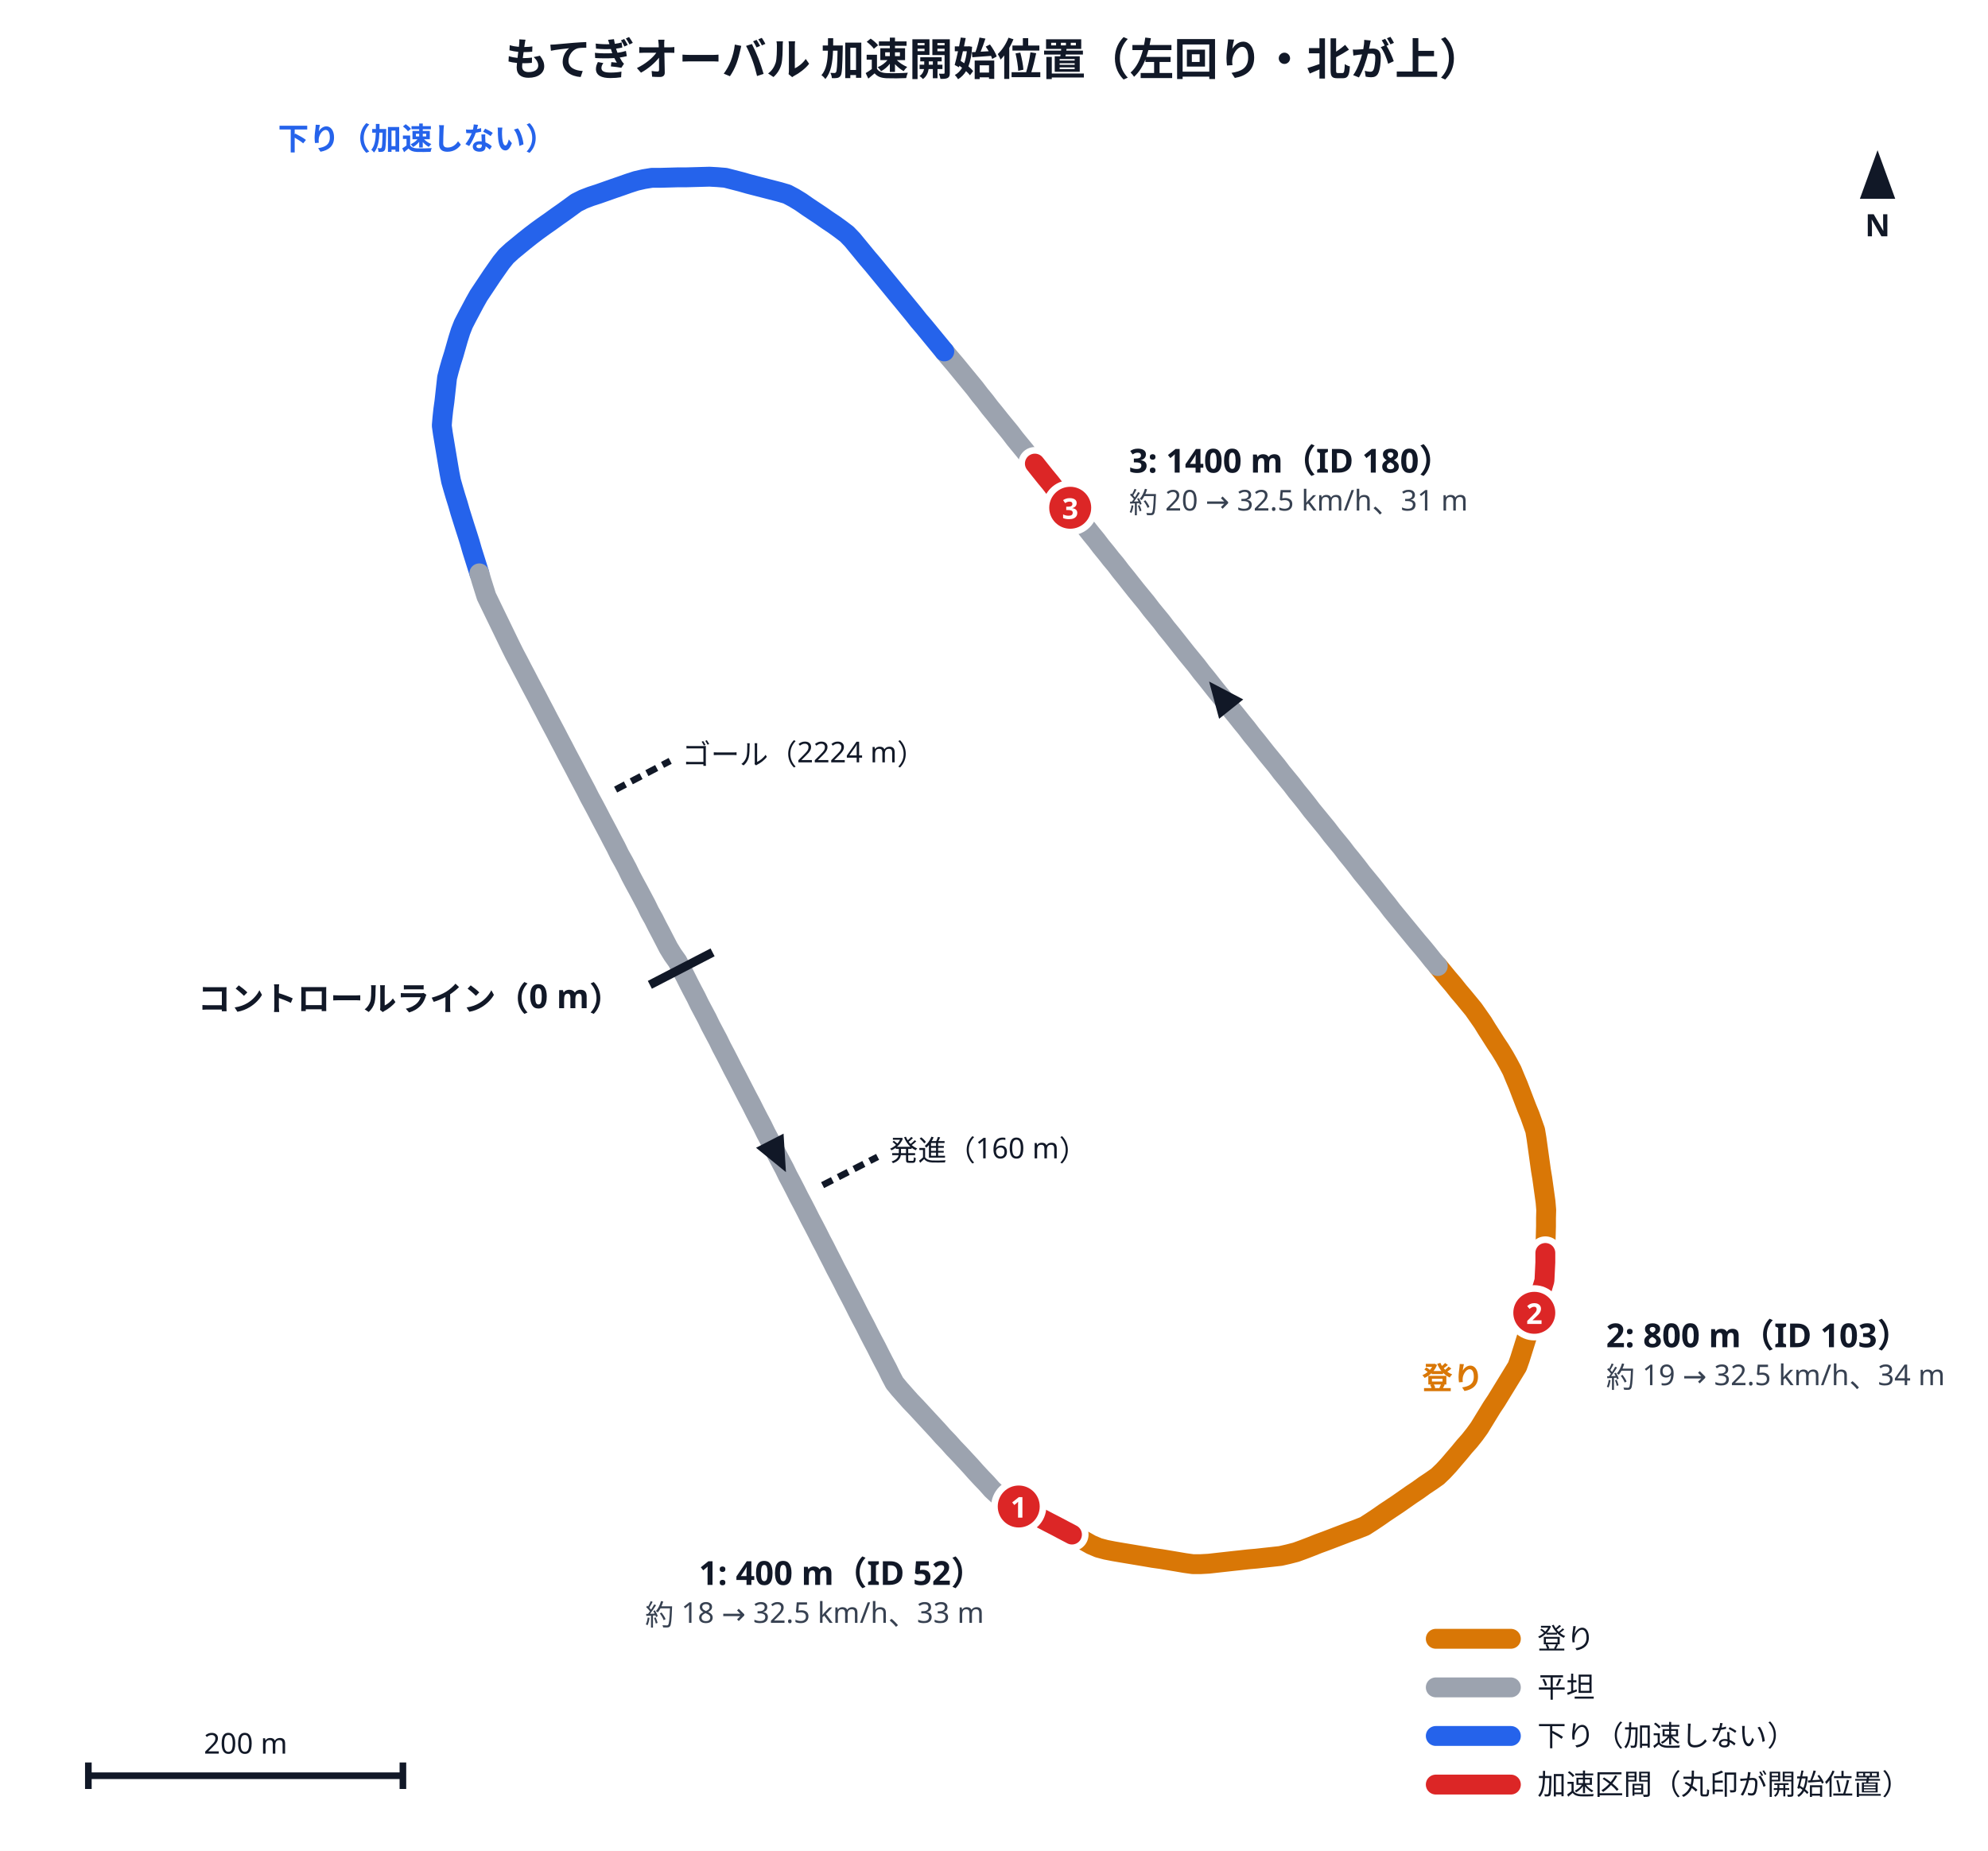
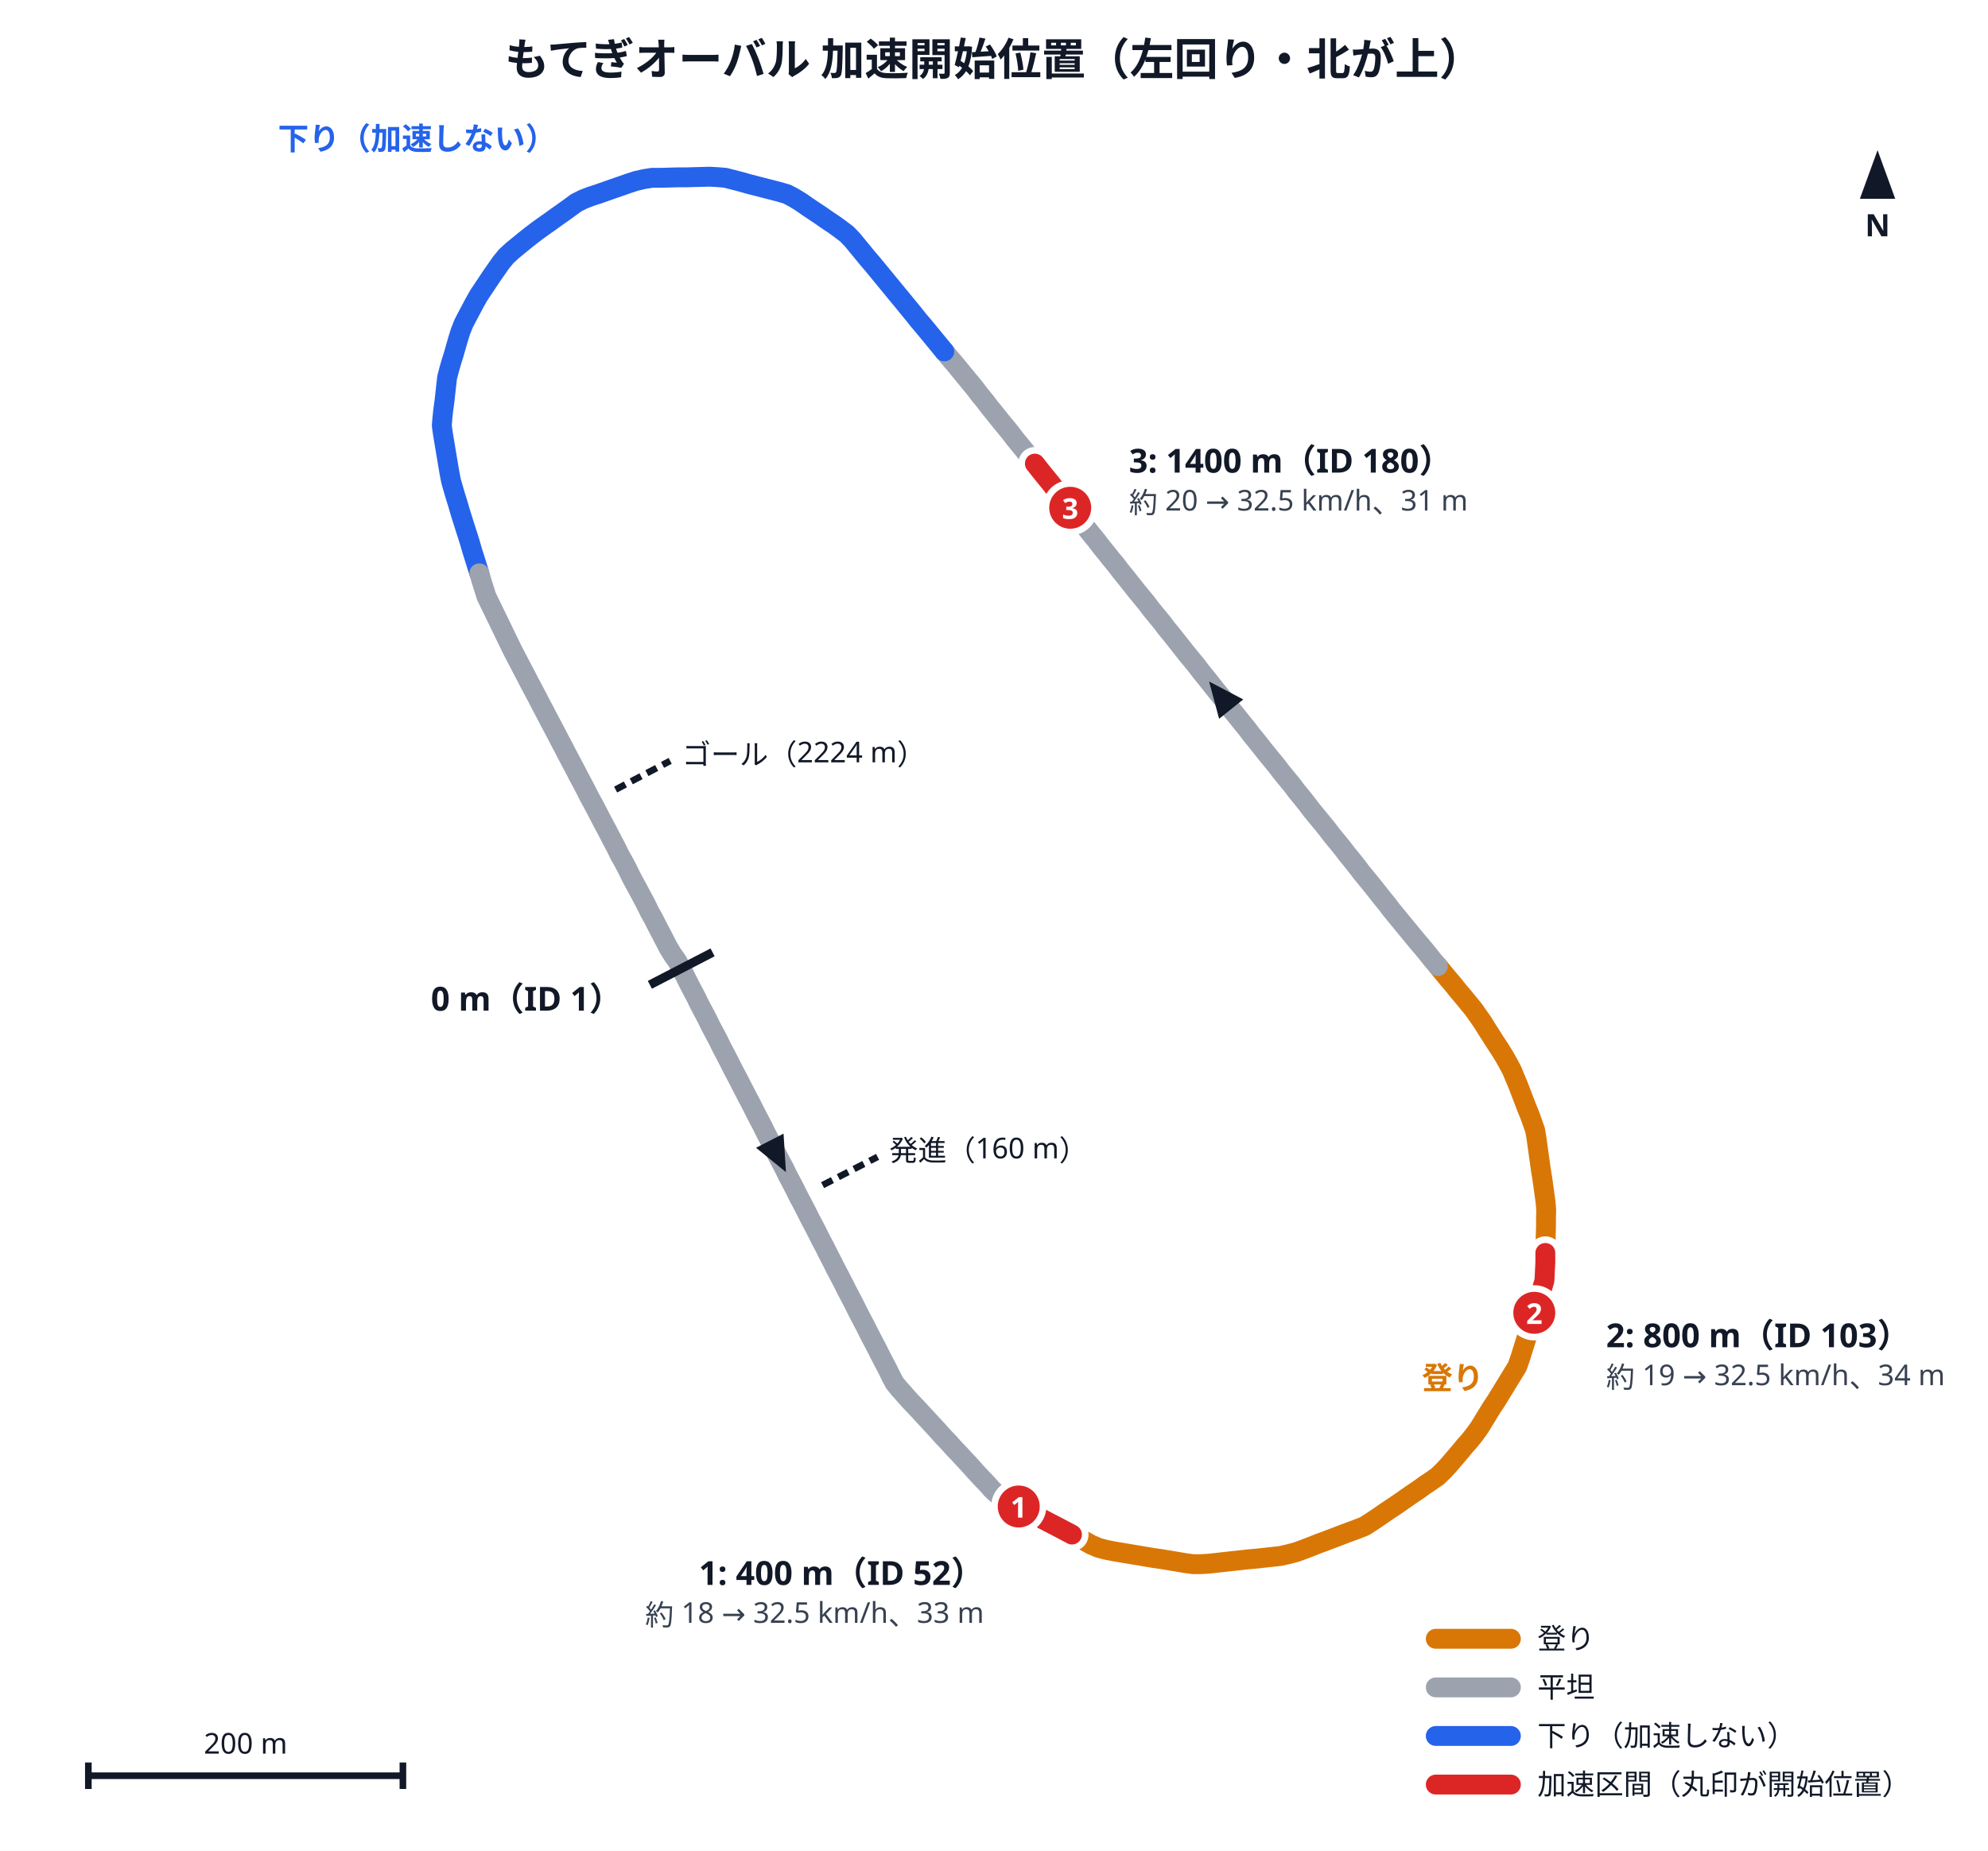
<svg xmlns="http://www.w3.org/2000/svg" viewBox="0 0 900 838" width="900" height="838" font-family="sans-serif">
  <rect width="100%" height="100%" fill="#ffffff" />
  <text x="450" y="34" text-anchor="middle" font-size="20" font-weight="bold" fill="#111827">もてぎオーバル 加速開始位置（左回り・北が上）</text>
  <polyline points="308.4,438.6 310.1,441.8 311.7,445.0 313.4,448.3 315.1,451.5 316.7,454.8 318.4,458.0 320.1,461.2 321.7,464.5 323.4,467.7 325.1,470.9 326.7,474.2 328.4,477.4 330.1,480.7 331.7,483.9 333.4,487.1 335.1,490.4 336.7,493.5 338.4,496.8 340.1,500.0 341.7,503.2 343.4,506.5 345.1,509.7 346.7,513.0 348.4,516.2 350.1,519.4 351.7,522.7 353.4,525.9 355.1,529.1 356.7,532.4 358.4,535.6 360.1,538.9 361.7,542.1 363.4,545.3 365.1,548.6 366.7,551.8 368.4,555.0 370.1,558.3 371.7,561.5 373.4,564.7 375.0,567.9 376.7,571.2 378.3,574.4 380.0,577.6 381.7,580.9 383.3,584.1 385.0,587.3 386.7,590.6 388.3,593.8 390.0,597.1 391.7,600.3 393.3,603.5 395.0,606.8 396.7,610.0 398.3,613.2 400.0,616.5 401.7,619.7 403.3,623.0 405.0,626.2 407.3,629.0 409.7,631.7 412.1,634.4 414.6,637.0 417.1,639.7 419.5,642.3 422.0,645.0 424.5,647.7 426.9,650.4 429.4,653.0 431.8,655.7 434.3,658.3 436.8,661.0 439.3,663.7 441.7,666.4 444.2,669.1 446.7,671.7 449.1,674.4 451.8,676.9 454.8,678.7 458.0,680.5 461.2,682.1 464.4,683.8 467.6,685.5 470.9,687.2 474.5,689.1" fill="none" stroke="#9ca3af" stroke-width="9" stroke-linecap="round" stroke-linejoin="round" />
  <polyline points="474.5,689.1 477.7,690.8 480.6,692.3 484.1,694.2 487.5,696.0 490.8,697.6 494.0,699.4 497.3,700.8 500.7,701.7 504.3,702.4 507.8,703.0 511.4,703.6 515.0,704.2 518.6,704.8 522.1,705.4 525.7,705.9 529.3,706.5 532.9,707.1 536.4,707.7 540.0,708.2 543.6,708.2 547.2,708.0 550.8,707.6 554.4,707.2 558.0,706.8 561.7,706.4 565.3,706.0 568.8,705.7 572.4,705.3 576.1,704.9 579.7,704.5 583.2,703.7 586.7,702.8 590.0,701.6 593.4,700.3 596.9,698.9 600.2,697.7 603.6,696.4 607.0,695.1 610.4,693.8 614.0,692.5 617.8,691.0 620.9,689.0 623.9,687.0 626.9,684.9 629.9,682.9 632.9,680.9 635.9,678.8 638.9,676.7 641.9,674.7 644.8,672.6 647.8,670.6 650.8,668.5 653.4,666.0 655.9,663.3 658.2,660.6 660.6,657.8 662.9,655.0 665.3,652.3 667.6,649.4 669.7,646.5 671.6,643.4 673.5,640.3 675.4,637.2 677.4,634.2 679.3,631.1 681.2,628.0 683.1,624.9 685.0,621.8 686.9,618.7 688.1,615.3 689.2,611.8 690.3,608.3 691.4,604.8 692.5,601.3 693.6,597.9 694.6,594.4 695.7,590.9 696.8,587.5 697.9,584.0 699.0,580.5 699.4,576.9 699.5,573.3 699.6,569.6 699.6,566.0 699.7,562.4 699.8,558.8 699.9,555.2 699.9,551.5 700.0,547.9 699.7,544.2 699.2,540.6 698.7,537.0 698.2,533.4 697.6,529.8 697.1,526.2 696.6,522.6 696.1,519.0 695.6,515.4 695.0,511.8 693.8,508.4 692.6,505.0 691.2,501.6 689.9,498.2 688.6,494.8 687.3,491.4 685.9,488.1 684.5,484.7 682.8,481.5 681.0,478.3 679.1,475.2 677.1,472.2 675.2,469.2 673.2,466.1 671.3,463.0 669.2,460.0 667.1,457.0 664.8,454.2 662.5,451.4 660.2,448.7 657.9,445.8 655.5,443.0 653.2,440.2 650.9,437.4" fill="none" stroke="#d97706" stroke-width="9" stroke-linecap="round" stroke-linejoin="round" />
  <polyline points="650.9,437.4 648.6,434.7 646.3,431.8 644.0,429.0 641.6,426.2 639.3,423.4 637.0,420.6 634.7,417.8 632.4,415.0 630.1,412.2 627.9,409.3 625.6,406.5 623.4,403.7 621.1,400.8 618.8,398.0 616.5,395.2 614.3,392.3 612.0,389.4 609.7,386.6 607.5,383.7 605.2,380.9 602.9,378.1 600.7,375.2 598.4,372.4 596.1,369.6 593.8,366.8 591.6,363.9 589.3,361.0 587.0,358.2 584.8,355.3 582.5,352.5 580.2,349.7 578.0,346.8 575.7,344.0 573.4,341.2 571.1,338.3 568.9,335.5 566.6,332.7 564.4,329.8 562.1,327.0 559.8,324.1 557.5,321.3 555.3,318.4 553.0,315.6 550.7,312.8 548.4,309.9 546.2,307.1 543.9,304.3 541.7,301.4 539.4,298.6 537.1,295.8 534.8,292.9 532.6,290.1 530.3,287.2 528.0,284.4 525.8,281.5 523.5,278.7 521.2,275.9 519.0,273.0 516.7,270.2 514.4,267.4 512.1,264.5 509.9,261.7 507.3,258.5 505.1,255.6 503.0,253.1 500.8,250.3 498.5,247.5 496.3,244.6 494.0,241.8 491.7,238.9 489.1,235.7 486.7,232.7 484.5,229.9 482.2,227.1 480.0,224.2 477.7,221.4 475.4,218.5 473.1,215.7 470.8,212.8 468.6,210.0 466.3,207.2 464.1,204.3 461.8,201.5 459.5,198.7 457.3,195.8 455.0,193.0 452.7,190.2 450.4,187.3 448.1,184.5 445.9,181.6 443.6,178.8 441.4,175.9 439.1,173.1 436.8,170.3 434.5,167.5 432.2,164.7 429.8,161.9 427.5,159.1" fill="none" stroke="#9ca3af" stroke-width="9" stroke-linecap="round" stroke-linejoin="round" />
  <polyline points="427.5,159.1 425.2,156.3 422.9,153.5 420.6,150.7 418.3,147.9 415.9,145.1 413.6,142.2 411.3,139.4 409.1,136.7 406.7,133.8 404.4,131.0 402.1,128.2 399.8,125.4 397.5,122.6 395.2,119.8 392.8,117.0 390.5,114.2 388.2,111.4 385.9,108.6 383.4,106.0 380.5,103.8 377.6,101.7 374.6,99.7 371.6,97.6 368.6,95.6 365.6,93.6 362.6,91.5 359.5,89.6 356.3,87.9 352.9,86.9 349.4,86.0 345.9,85.1 342.4,84.2 338.9,83.3 335.4,82.3 331.9,81.4 328.4,80.5 324.8,80.2 321.2,80.0 317.6,80.1 313.9,80.2 310.3,80.3 306.6,80.3 303.0,80.4 299.3,80.5 295.2,80.5 291.5,81.1 288.0,81.9 284.6,83.0 281.2,84.2 277.7,85.4 274.3,86.6 270.9,87.8 267.5,88.9 264.1,90.2 260.9,91.8 257.9,94.0 255.0,96.1 252.0,98.2 249.1,100.3 246.1,102.4 243.2,104.5 240.3,106.7 237.4,109.0 234.6,111.3 231.8,113.6 229.2,116.0 226.9,118.8 224.8,121.8 222.7,124.8 220.7,127.8 218.7,130.8 216.7,133.8 214.9,137.0 213.2,140.2 211.5,143.4 209.8,146.7 208.5,150.0 207.4,153.5 206.4,157.0 205.4,160.5 204.3,164.0 203.3,167.5 202.4,171.0 202.0,174.6 201.6,178.2 201.2,181.8 200.7,185.4 200.3,189.1 200.0,192.7 200.5,196.3 201.1,199.9 201.7,203.5 202.3,207.1 202.9,210.7 203.5,214.2 204.2,217.8 205.2,221.3 206.2,224.7 207.3,228.2 208.3,231.7 209.4,235.2 210.5,238.7 211.6,242.1 212.7,245.6 213.7,249.1 214.8,252.6 215.9,256.1 217.0,259.6" fill="none" stroke="#2563eb" stroke-width="9" stroke-linecap="round" stroke-linejoin="round" />
  <polyline points="217.0,259.6 218.0,263.0 219.1,266.5 220.2,270.0 221.8,273.3 223.4,276.6 225.0,279.9 226.6,283.2 228.2,286.5 229.8,289.8 231.4,293.1 233.0,296.3 234.7,299.5 236.4,302.8 238.1,306.0 239.8,309.3 241.5,312.5 243.2,315.7 244.9,319.0 246.6,322.2 248.3,325.5 250.0,328.7 251.7,331.9 253.4,335.2 255.1,338.4 256.8,341.7 258.5,344.9 260.2,348.1 261.9,351.4 263.6,354.6 265.3,357.8 266.9,361.0 268.7,364.3 270.4,367.5 272.1,370.8 273.8,374.0 275.5,377.2 277.2,380.5 278.9,383.7 280.5,387.0 282.3,390.2 284.0,393.4 285.6,396.7 287.3,399.9 289.1,403.2 290.8,406.4 292.5,409.6 294.1,412.9 295.9,416.1 297.5,419.3 299.2,422.5 300.9,425.8 302.6,429.1 304.5,432.2 306.7,435.3 308.4,438.6" fill="none" stroke="#9ca3af" stroke-width="9" stroke-linecap="round" stroke-linejoin="round" />
  <text x="643.7" y="624.0" text-anchor="start" dominant-baseline="middle" font-size="14" font-weight="bold" fill="#d97706" stroke="#ffffff" stroke-width="4" paint-order="stroke">登り</text>
  <text x="251.8" y="62.9" text-anchor="end" dominant-baseline="middle" font-size="14" font-weight="bold" fill="#2563eb" stroke="#ffffff" stroke-width="4" paint-order="stroke">下り（加速しない）</text>
  <polygon points="9,0 -7,-7 -7,7" fill="#111827" transform="translate(351.7,522.7) rotate(62.8)" />
  <polygon points="9,0 -7,-7 -7,7" fill="#111827" transform="translate(553.0,315.6) rotate(-128.7)" />
  <line x1="322.6" y1="431.2" x2="294.2" y2="445.9" stroke="#111827" stroke-width="4" />
-   <text x="281.7" y="452.3" text-anchor="end" dominant-baseline="middle" font-size="15" font-weight="bold" fill="#111827" stroke="#ffffff" stroke-width="4" paint-order="stroke">コントロールライン（0 m）</text>
+   <text x="281.7" y="452.3" text-anchor="end" dominant-baseline="middle" font-size="15" font-weight="bold" fill="#111827" stroke="#ffffff" stroke-width="4" paint-order="stroke">0 m（ID 1）</text>
  <line x1="372.4" y1="536.6" x2="397.3" y2="523.8" stroke="#111827" stroke-width="3" stroke-dasharray="5 3" />
  <text x="402.6" y="521.0" text-anchor="start" dominant-baseline="middle" font-size="13" font-weight="normal" fill="#111827" stroke="#ffffff" stroke-width="4" paint-order="stroke">発進（160 m）</text>
  <line x1="278.7" y1="357.5" x2="303.4" y2="344.5" stroke="#111827" stroke-width="3" stroke-dasharray="5 3" />
  <text x="308.8" y="341.7" text-anchor="start" dominant-baseline="middle" font-size="13" font-weight="normal" fill="#111827" stroke="#ffffff" stroke-width="4" paint-order="stroke">ゴール（2224 m）</text>
  <polyline points="463.5,683.3 467.1,685.2 470.6,687.1 474.6,689.2 478.1,691.0 481.3,692.7 485.3,694.8" fill="none" stroke="#ffffff" stroke-width="15" stroke-linecap="round" stroke-linejoin="round" />
  <polyline points="463.5,683.3 467.1,685.2 470.6,687.1 474.6,689.2 478.1,691.0 481.3,692.7 485.3,694.8" fill="none" stroke="#dc2626" stroke-width="9" stroke-linecap="round" stroke-linejoin="round" />
  <polyline points="695.5,591.7 696.8,587.8 698.0,583.8 699.2,579.8 699.4,575.6 699.6,571.5 699.6,567.3" fill="none" stroke="#ffffff" stroke-width="15" stroke-linecap="round" stroke-linejoin="round" />
  <polyline points="695.5,591.7 696.8,587.8 698.0,583.8 699.2,579.8 699.4,575.6 699.6,571.5 699.6,567.3" fill="none" stroke="#dc2626" stroke-width="9" stroke-linecap="round" stroke-linejoin="round" />
  <polyline points="482.7,227.6 480.3,224.7 477.9,221.7 475.6,218.7 473.2,215.8 470.8,212.8 468.5,209.9" fill="none" stroke="#ffffff" stroke-width="15" stroke-linecap="round" stroke-linejoin="round" />
  <polyline points="482.7,227.6 480.3,224.7 477.9,221.7 475.6,218.7 473.2,215.8 470.8,212.8 468.5,209.9" fill="none" stroke="#dc2626" stroke-width="9" stroke-linecap="round" stroke-linejoin="round" />
  <circle cx="461.2" cy="682.1" r="11" fill="#dc2626" stroke="#ffffff" stroke-width="3" />
  <text x="461.2" y="682.1" text-anchor="middle" dominant-baseline="central" font-size="13" font-weight="bold" fill="#ffffff">1</text>
  <text x="445.5" y="712.3" text-anchor="end" dominant-baseline="middle" font-size="15" font-weight="bold" fill="#111827" stroke="#ffffff" stroke-width="4" paint-order="stroke">1: 400 m（ID 52）</text>
  <text x="445.5" y="731.3" text-anchor="end" dominant-baseline="middle" font-size="13" fill="#374151" stroke="#ffffff" stroke-width="4" paint-order="stroke">約 18 → 32.5 km/h、33 m</text>
  <circle cx="694.6" cy="594.4" r="11" fill="#dc2626" stroke="#ffffff" stroke-width="3" />
  <text x="694.6" y="594.4" text-anchor="middle" dominant-baseline="central" font-size="13" font-weight="bold" fill="#ffffff">2</text>
  <text x="727.1" y="604.7" text-anchor="start" dominant-baseline="middle" font-size="15" font-weight="bold" fill="#111827" stroke="#ffffff" stroke-width="4" paint-order="stroke">2: 800 m（ID 103）</text>
  <text x="727.1" y="623.7" text-anchor="start" dominant-baseline="middle" font-size="13" fill="#374151" stroke="#ffffff" stroke-width="4" paint-order="stroke">約 19 → 32.5 km/h、34 m</text>
  <circle cx="484.5" cy="229.9" r="11" fill="#dc2626" stroke="#ffffff" stroke-width="3" />
  <text x="484.5" y="229.9" text-anchor="middle" dominant-baseline="central" font-size="13" font-weight="bold" fill="#ffffff">3</text>
  <text x="511.1" y="208.7" text-anchor="start" dominant-baseline="middle" font-size="15" font-weight="bold" fill="#111827" stroke="#ffffff" stroke-width="4" paint-order="stroke">3: 1400 m（ID 180）</text>
  <text x="511.1" y="227.7" text-anchor="start" dominant-baseline="middle" font-size="13" fill="#374151" stroke="#ffffff" stroke-width="4" paint-order="stroke">約 20 → 32.5 km/h、31 m</text>
  <polygon points="850,68 842,90 858,90" fill="#111827" />
  <text x="850" y="107" text-anchor="middle" font-size="14" font-weight="bold" fill="#111827">N</text>
  <line x1="40" y1="804" x2="182.4" y2="804" stroke="#111827" stroke-width="3" />
  <line x1="40.0" y1="798" x2="40.0" y2="810" stroke="#111827" stroke-width="3" />
  <line x1="182.4" y1="798" x2="182.4" y2="810" stroke="#111827" stroke-width="3" />
  <text x="111.2" y="794" text-anchor="middle" font-size="13" fill="#111827">200 m</text>
  <line x1="650" y1="742" x2="684" y2="742" stroke="#d97706" stroke-width="9" stroke-linecap="round" />
  <text x="696" y="742" dominant-baseline="middle" font-size="13" fill="#111827">登り</text>
  <line x1="650" y1="764" x2="684" y2="764" stroke="#9ca3af" stroke-width="9" stroke-linecap="round" />
  <text x="696" y="764" dominant-baseline="middle" font-size="13" fill="#111827">平坦</text>
  <line x1="650" y1="786" x2="684" y2="786" stroke="#2563eb" stroke-width="9" stroke-linecap="round" />
  <text x="696" y="786" dominant-baseline="middle" font-size="13" fill="#111827">下り（加速しない）</text>
  <line x1="650" y1="808" x2="684" y2="808" stroke="#dc2626" stroke-width="9" stroke-linecap="round" />
  <text x="696" y="808" dominant-baseline="middle" font-size="13" fill="#111827">加速区間（丸印が開始位置）</text>
</svg>
